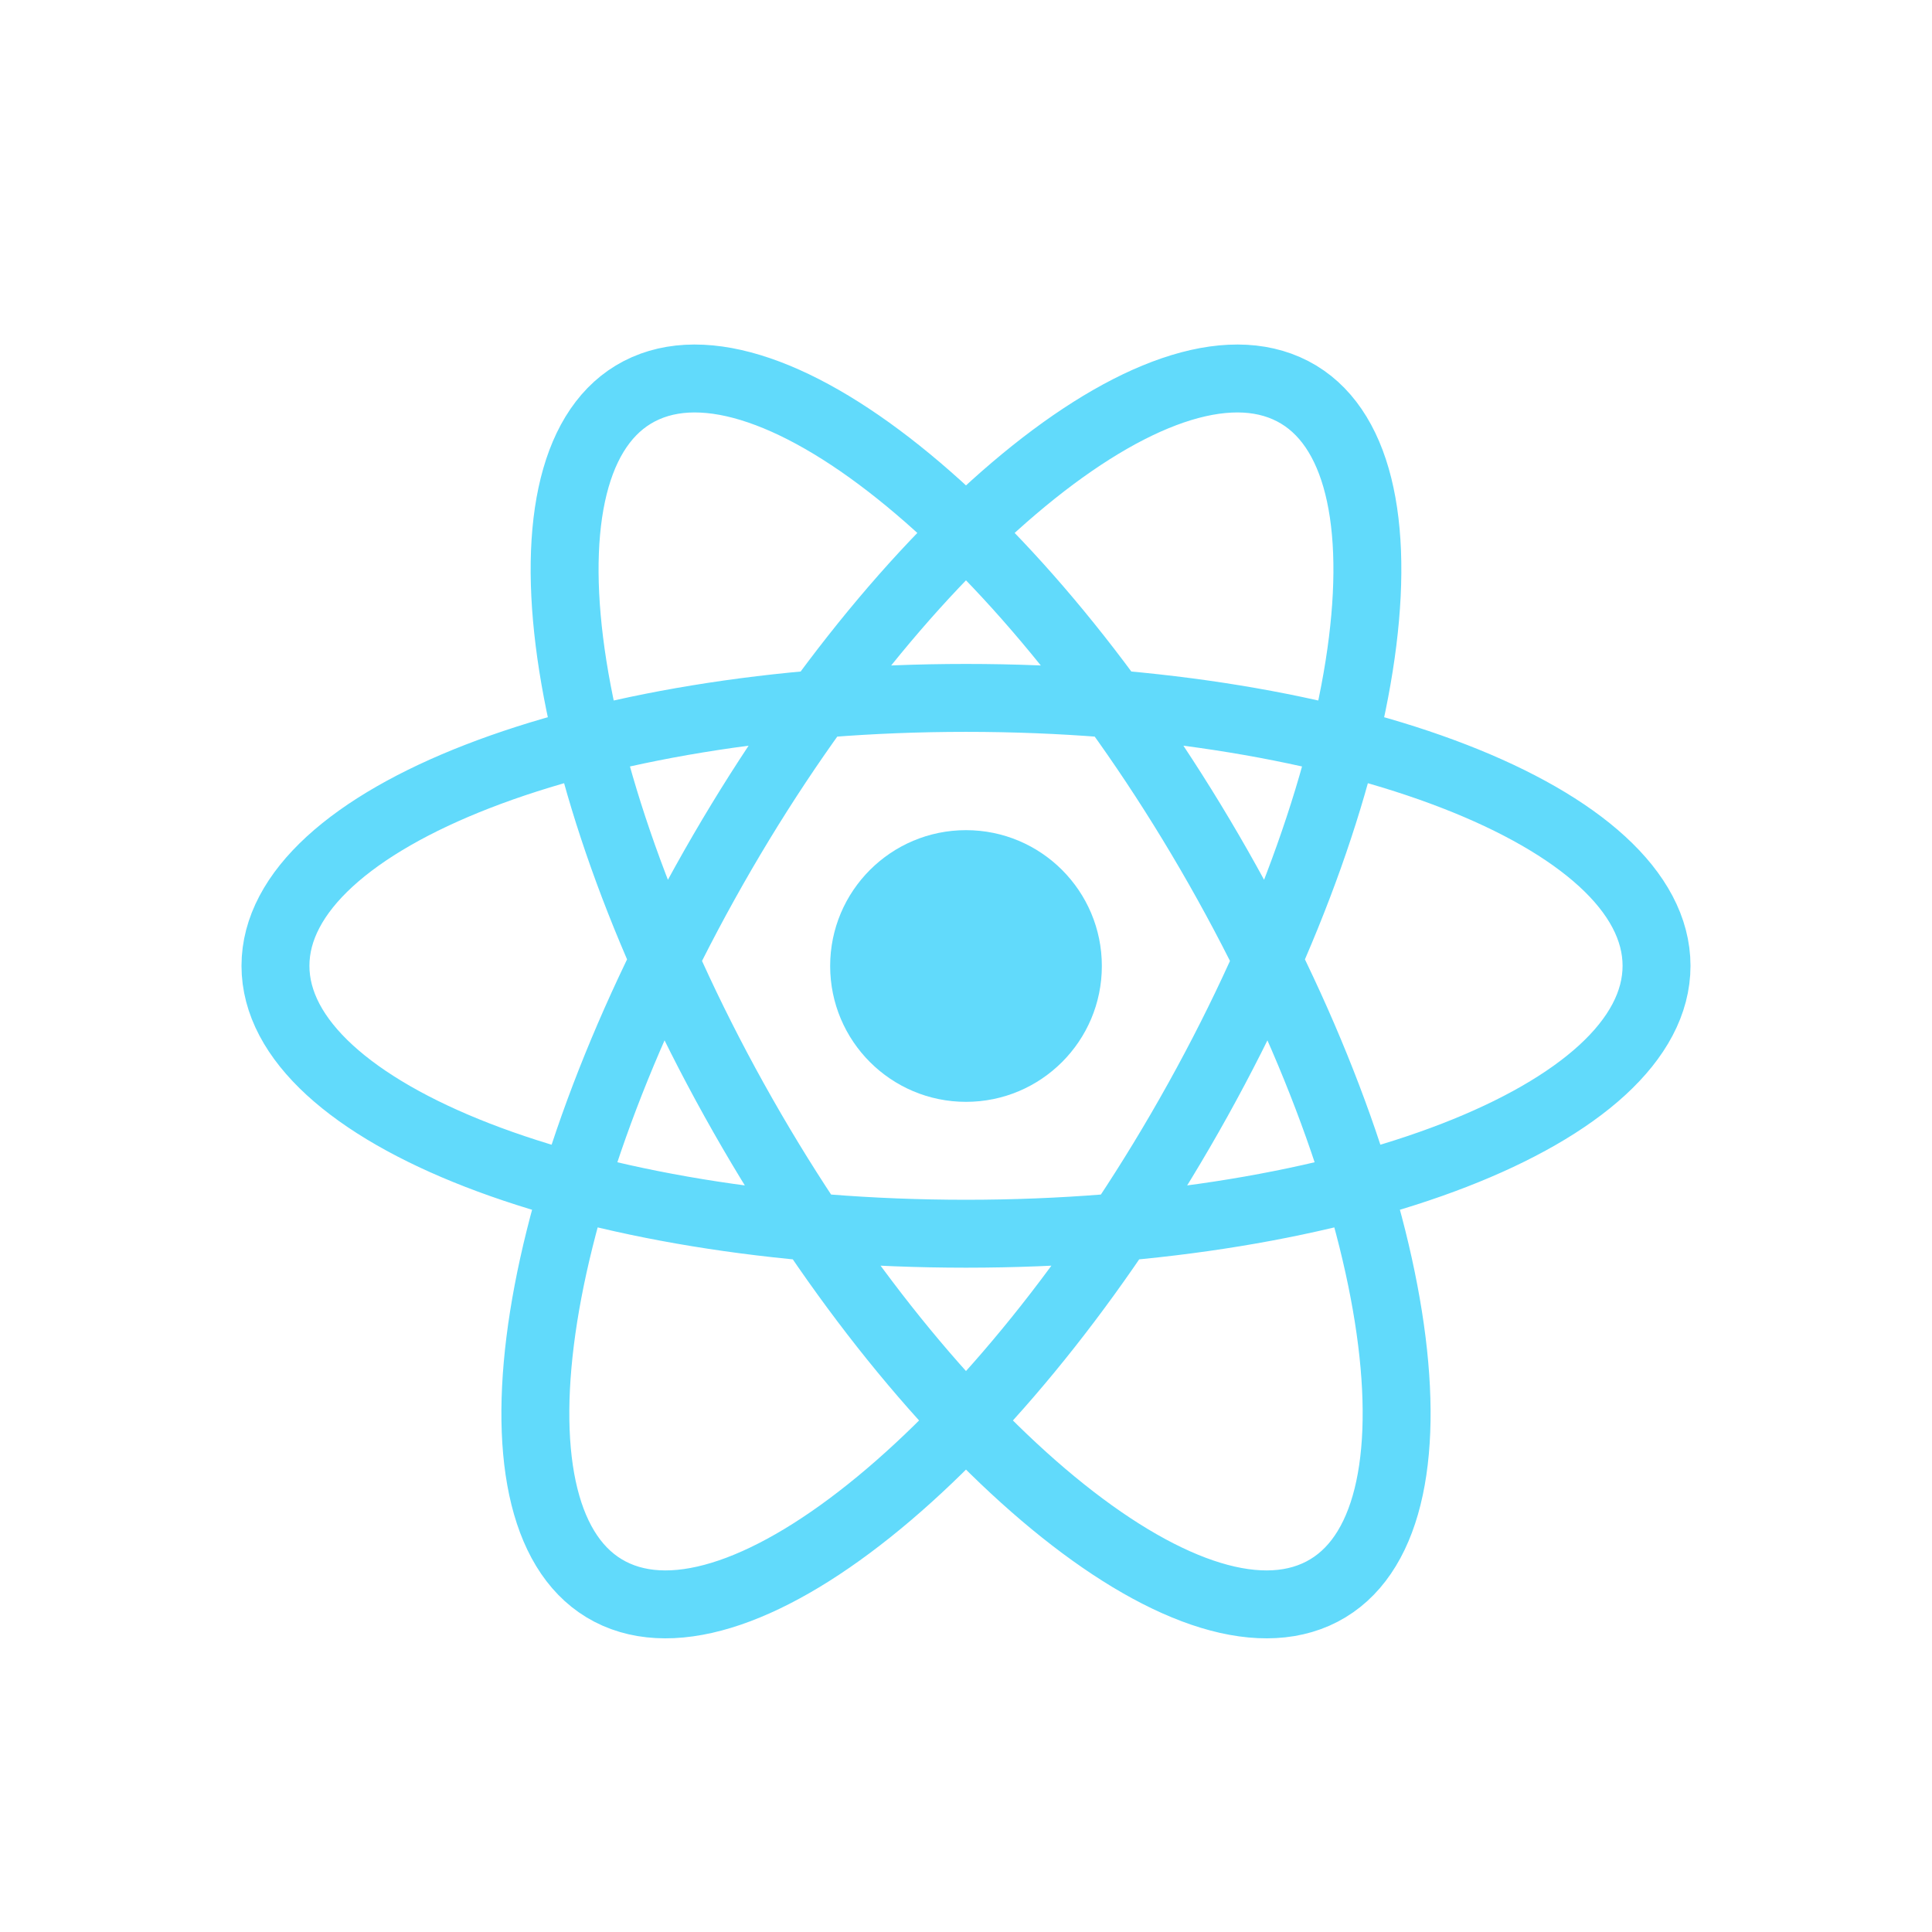
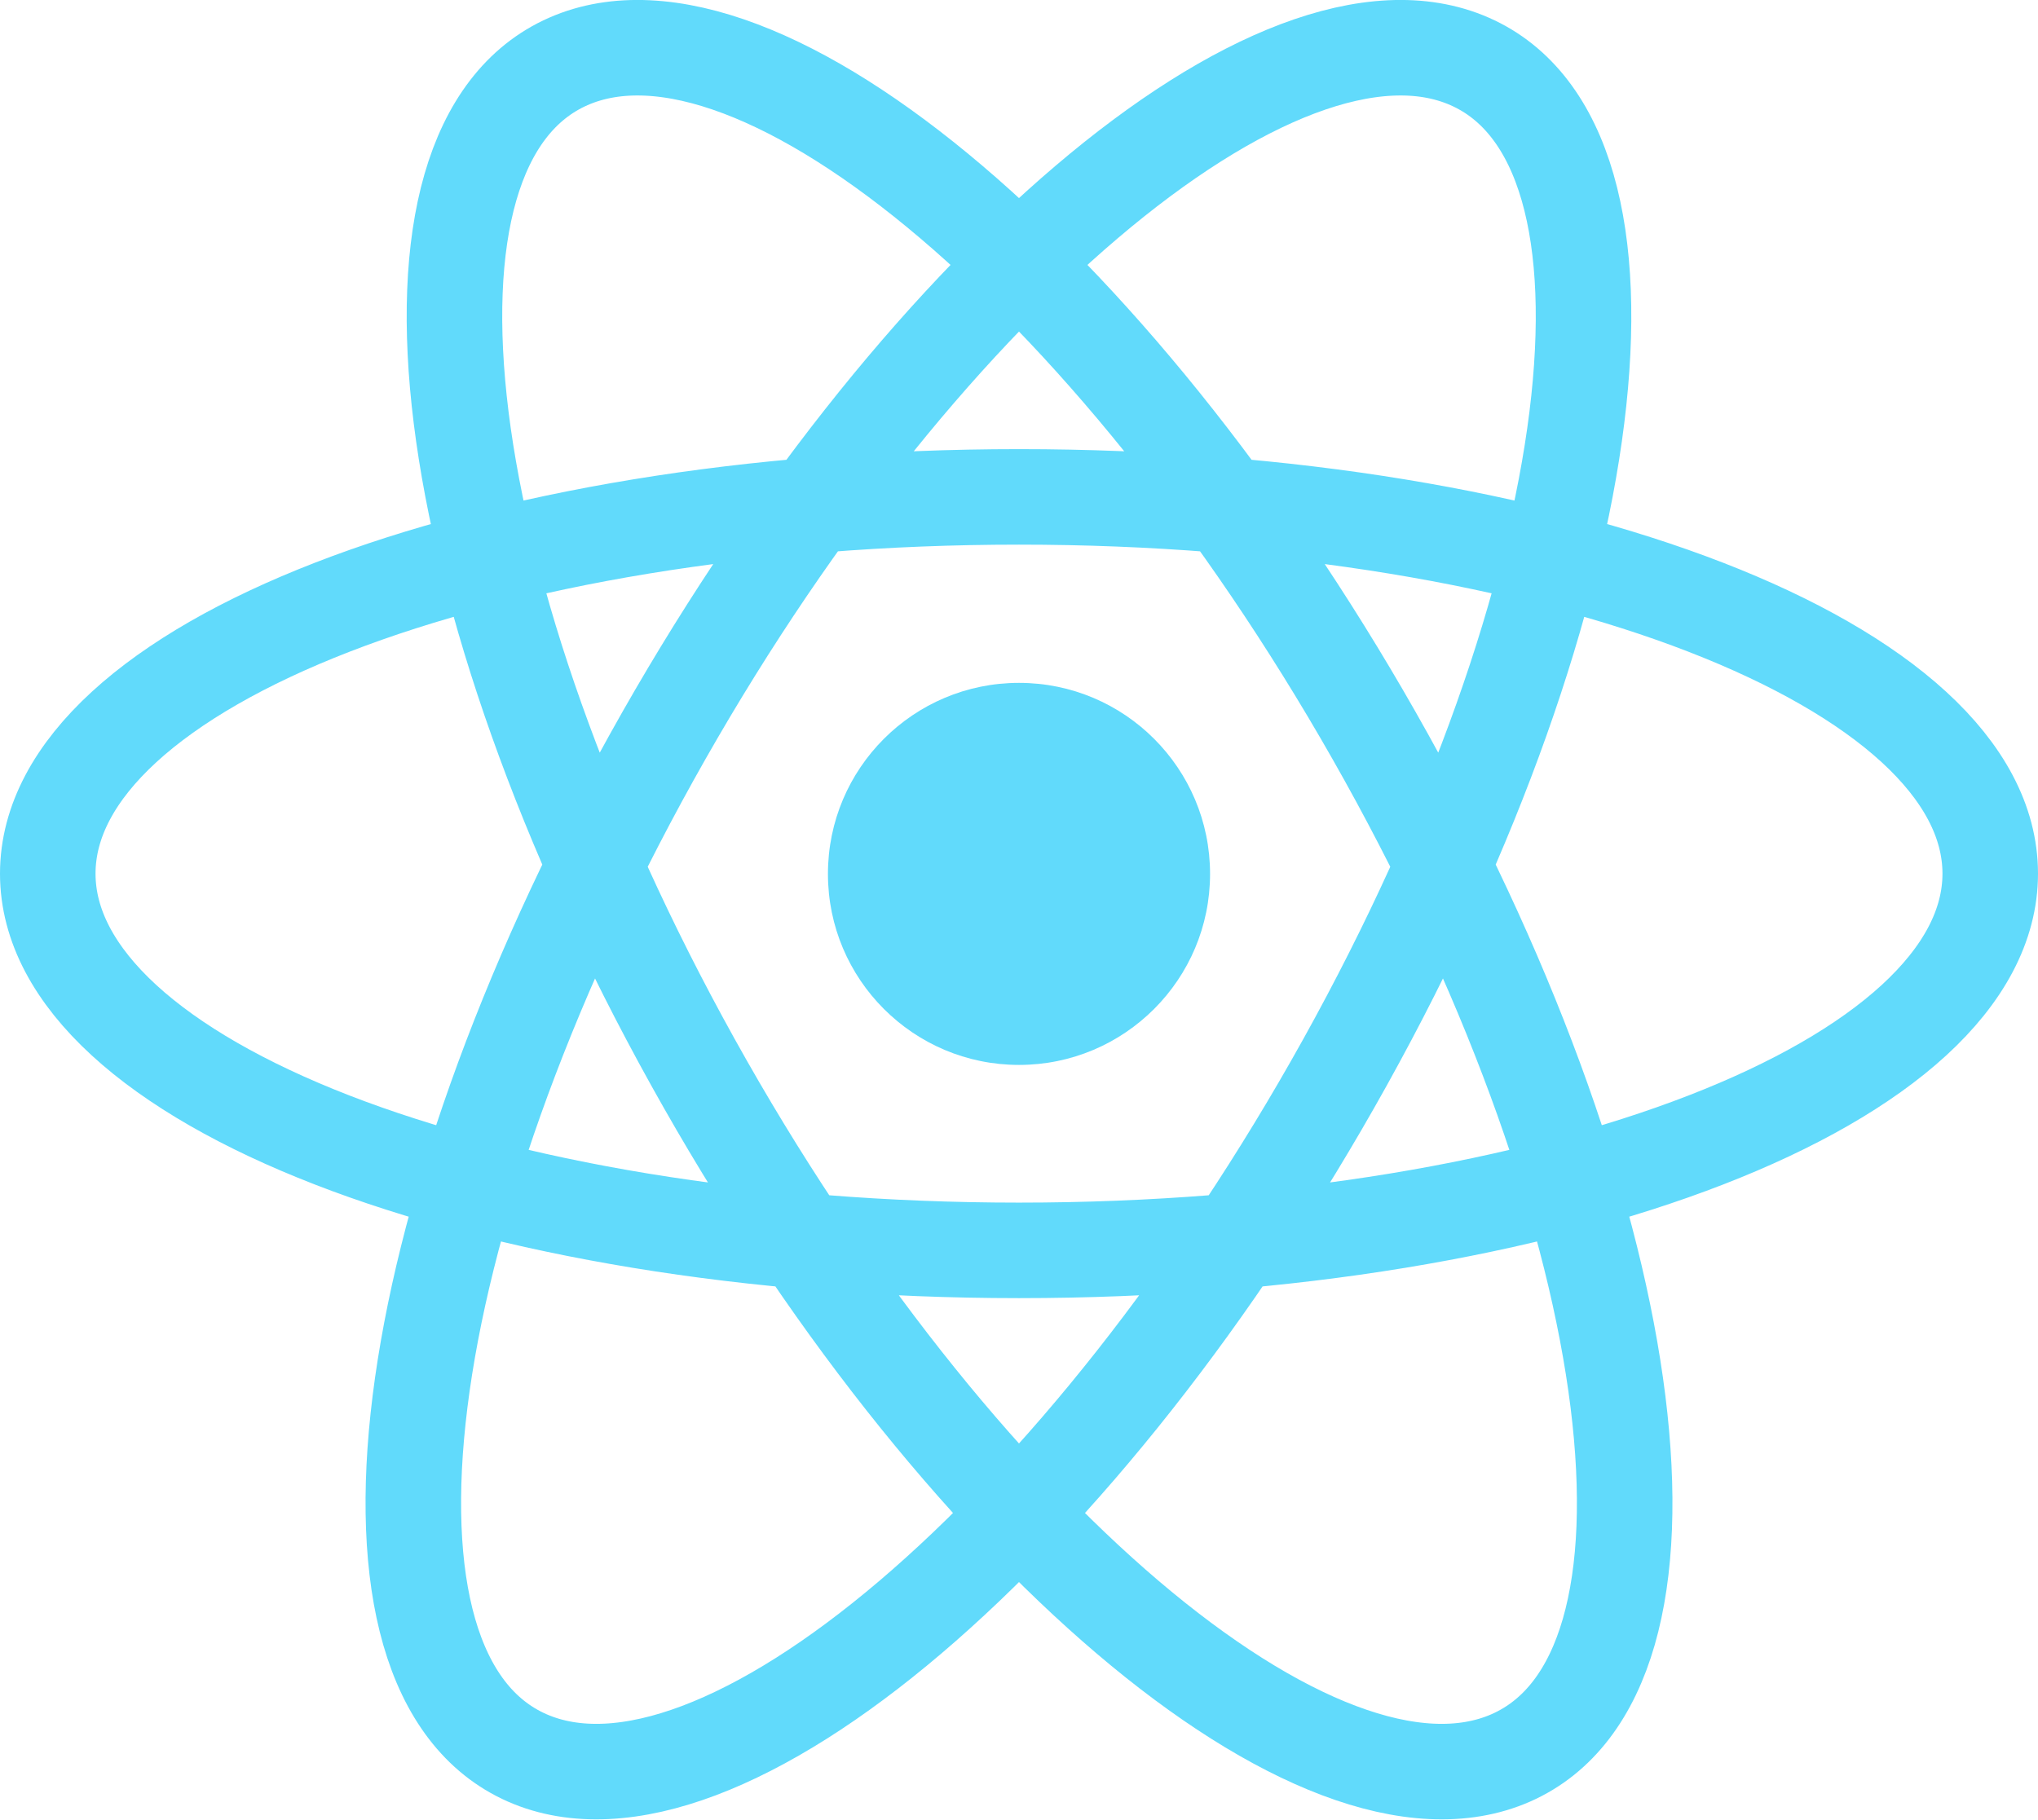
- <svg xmlns="http://www.w3.org/2000/svg" aria-label="React" role="img" viewBox="0 0 512 512">
+ <svg xmlns="http://www.w3.org/2000/svg" aria-label="React" viewBox="64 91.31 384 342.89">
  <circle cx="256" cy="256" r="36" fill="#61dafb" />
-   <path stroke="#61dafb" stroke-width="18" fill="none" d="M255.95 326.95a183 71 0 11.1 0Zm-61.42-35.52a183 71 60 11.05.09Zm122.89.09a71 183 30 11.05-.09Z" />
+   <path stroke="#61dafb" stroke-width="18" fill="none" d="M255.95 326.95a183 71 0 1 1 .1 0Zm-61.42-35.52a183 71 60 1 1 .05.09Zm122.89.09a71 183 30 1 1 .05-.09Z" />
</svg>
